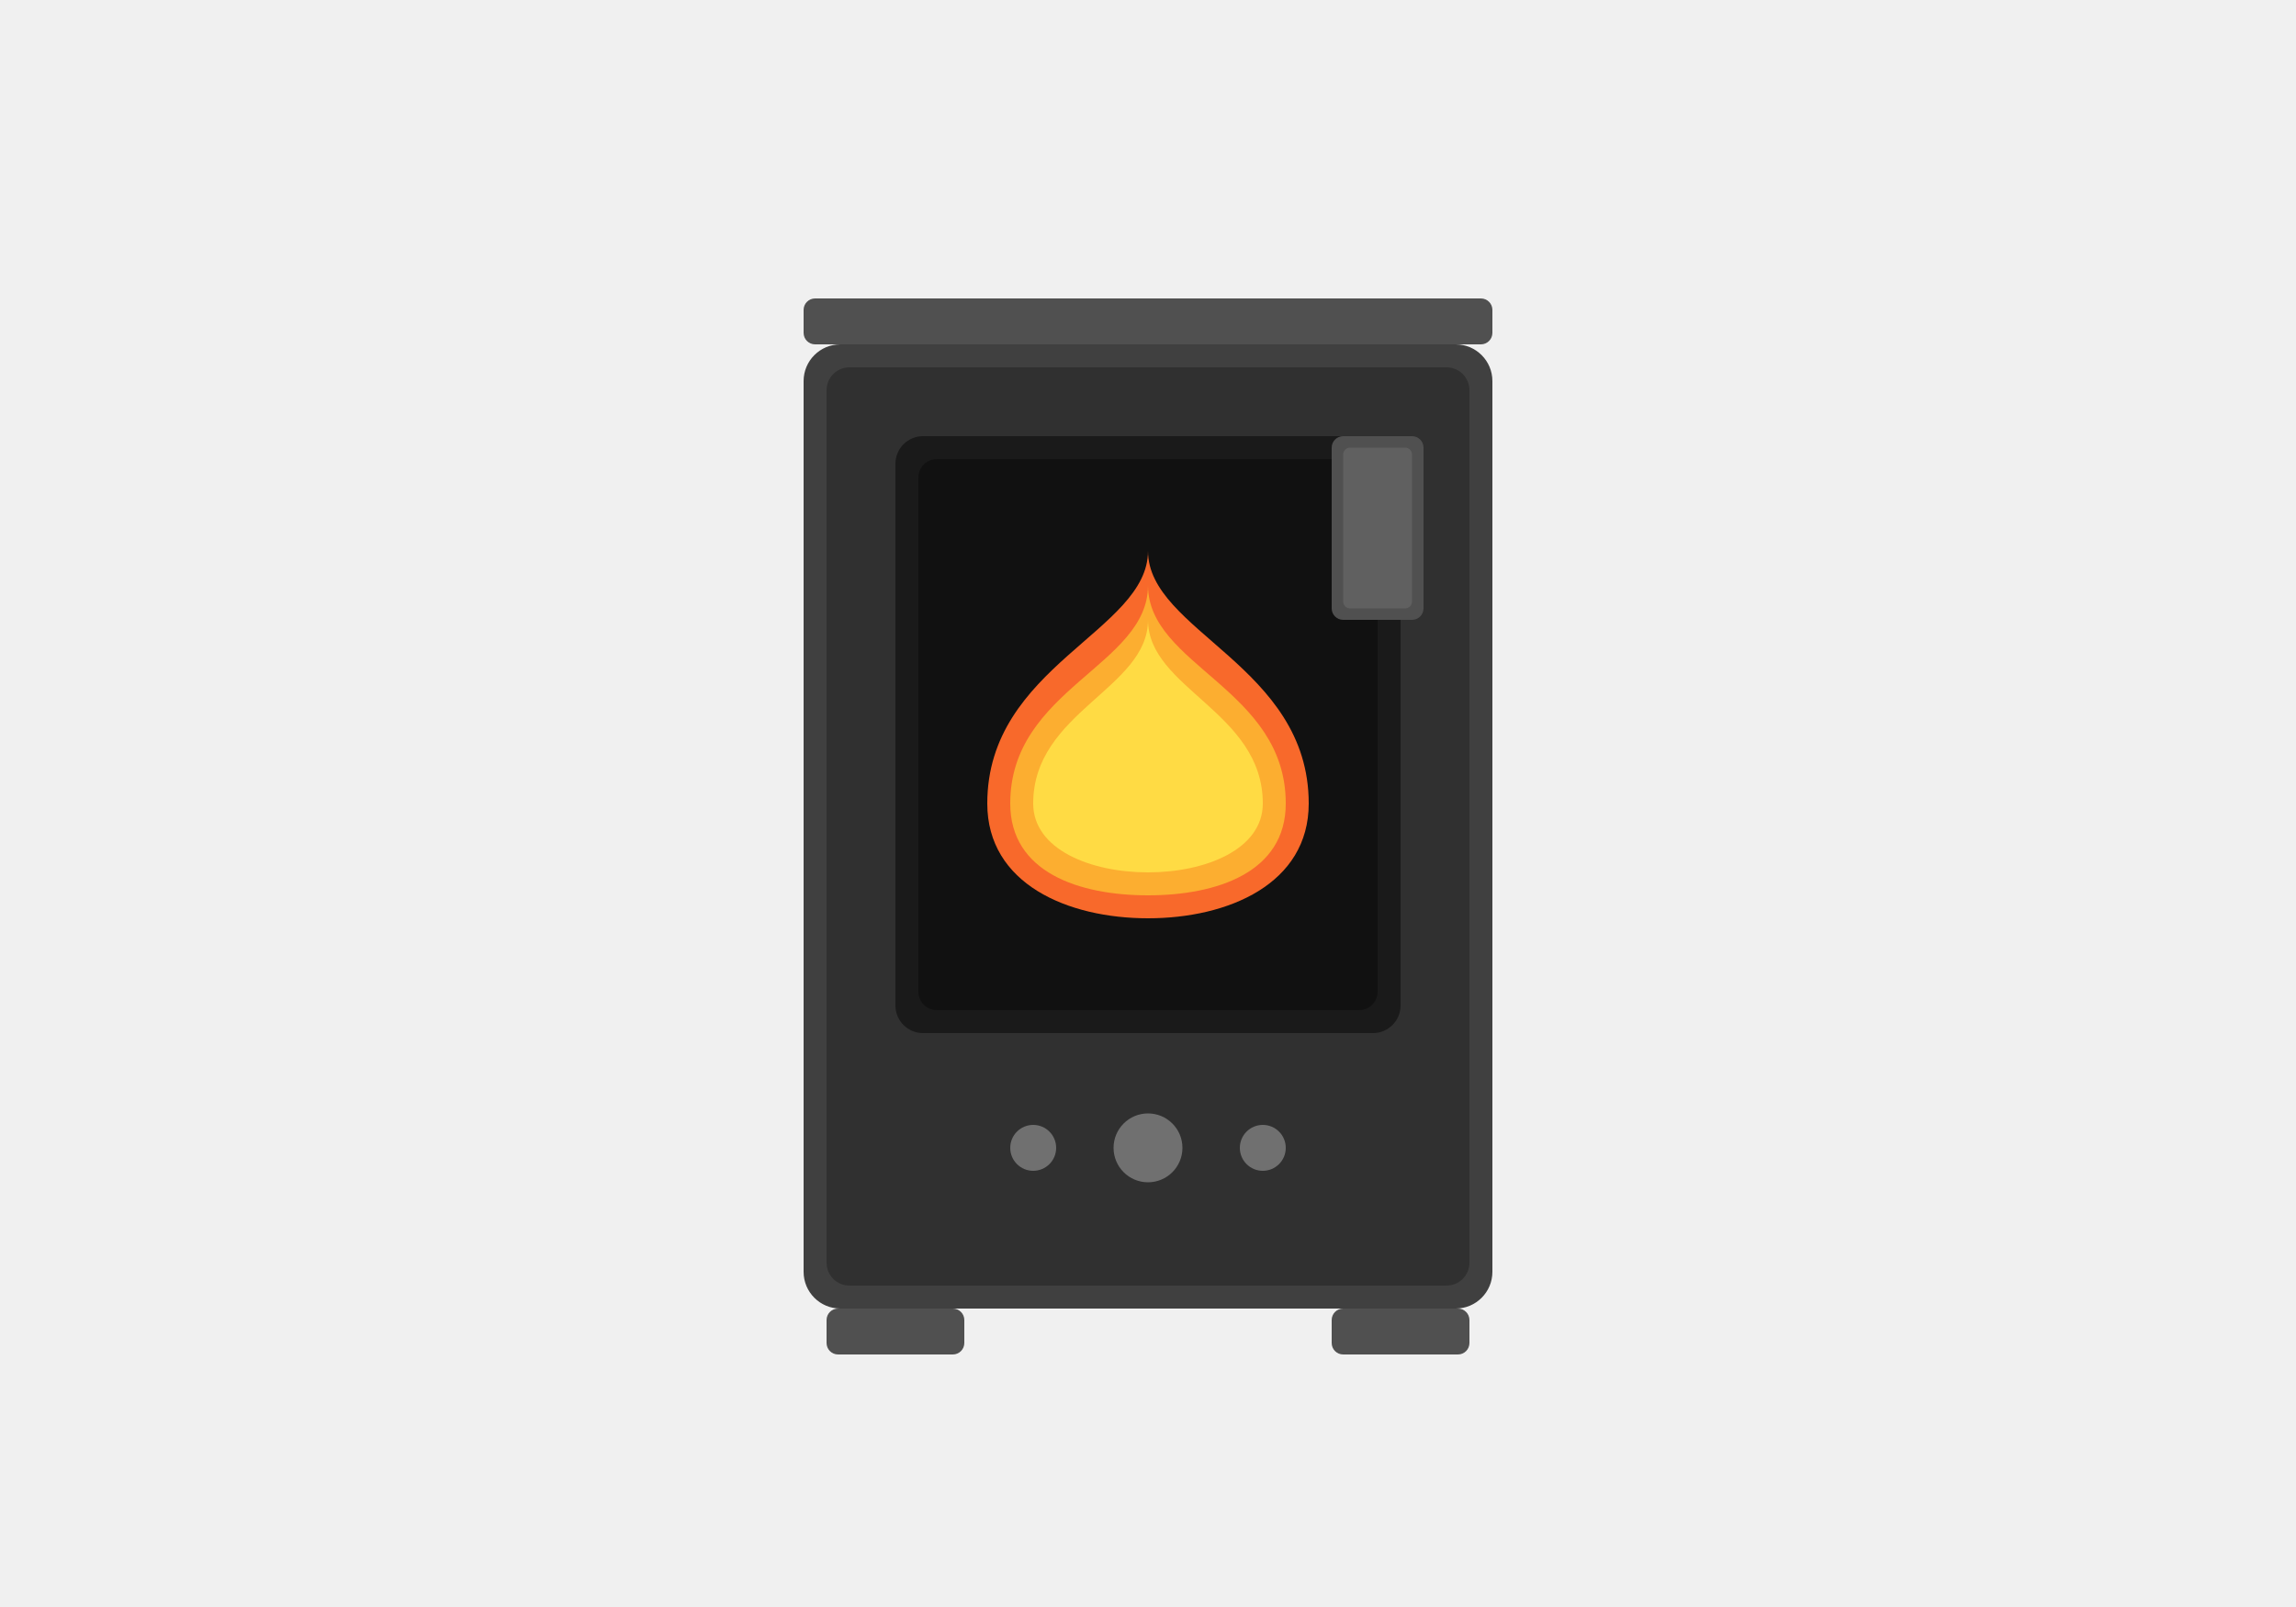
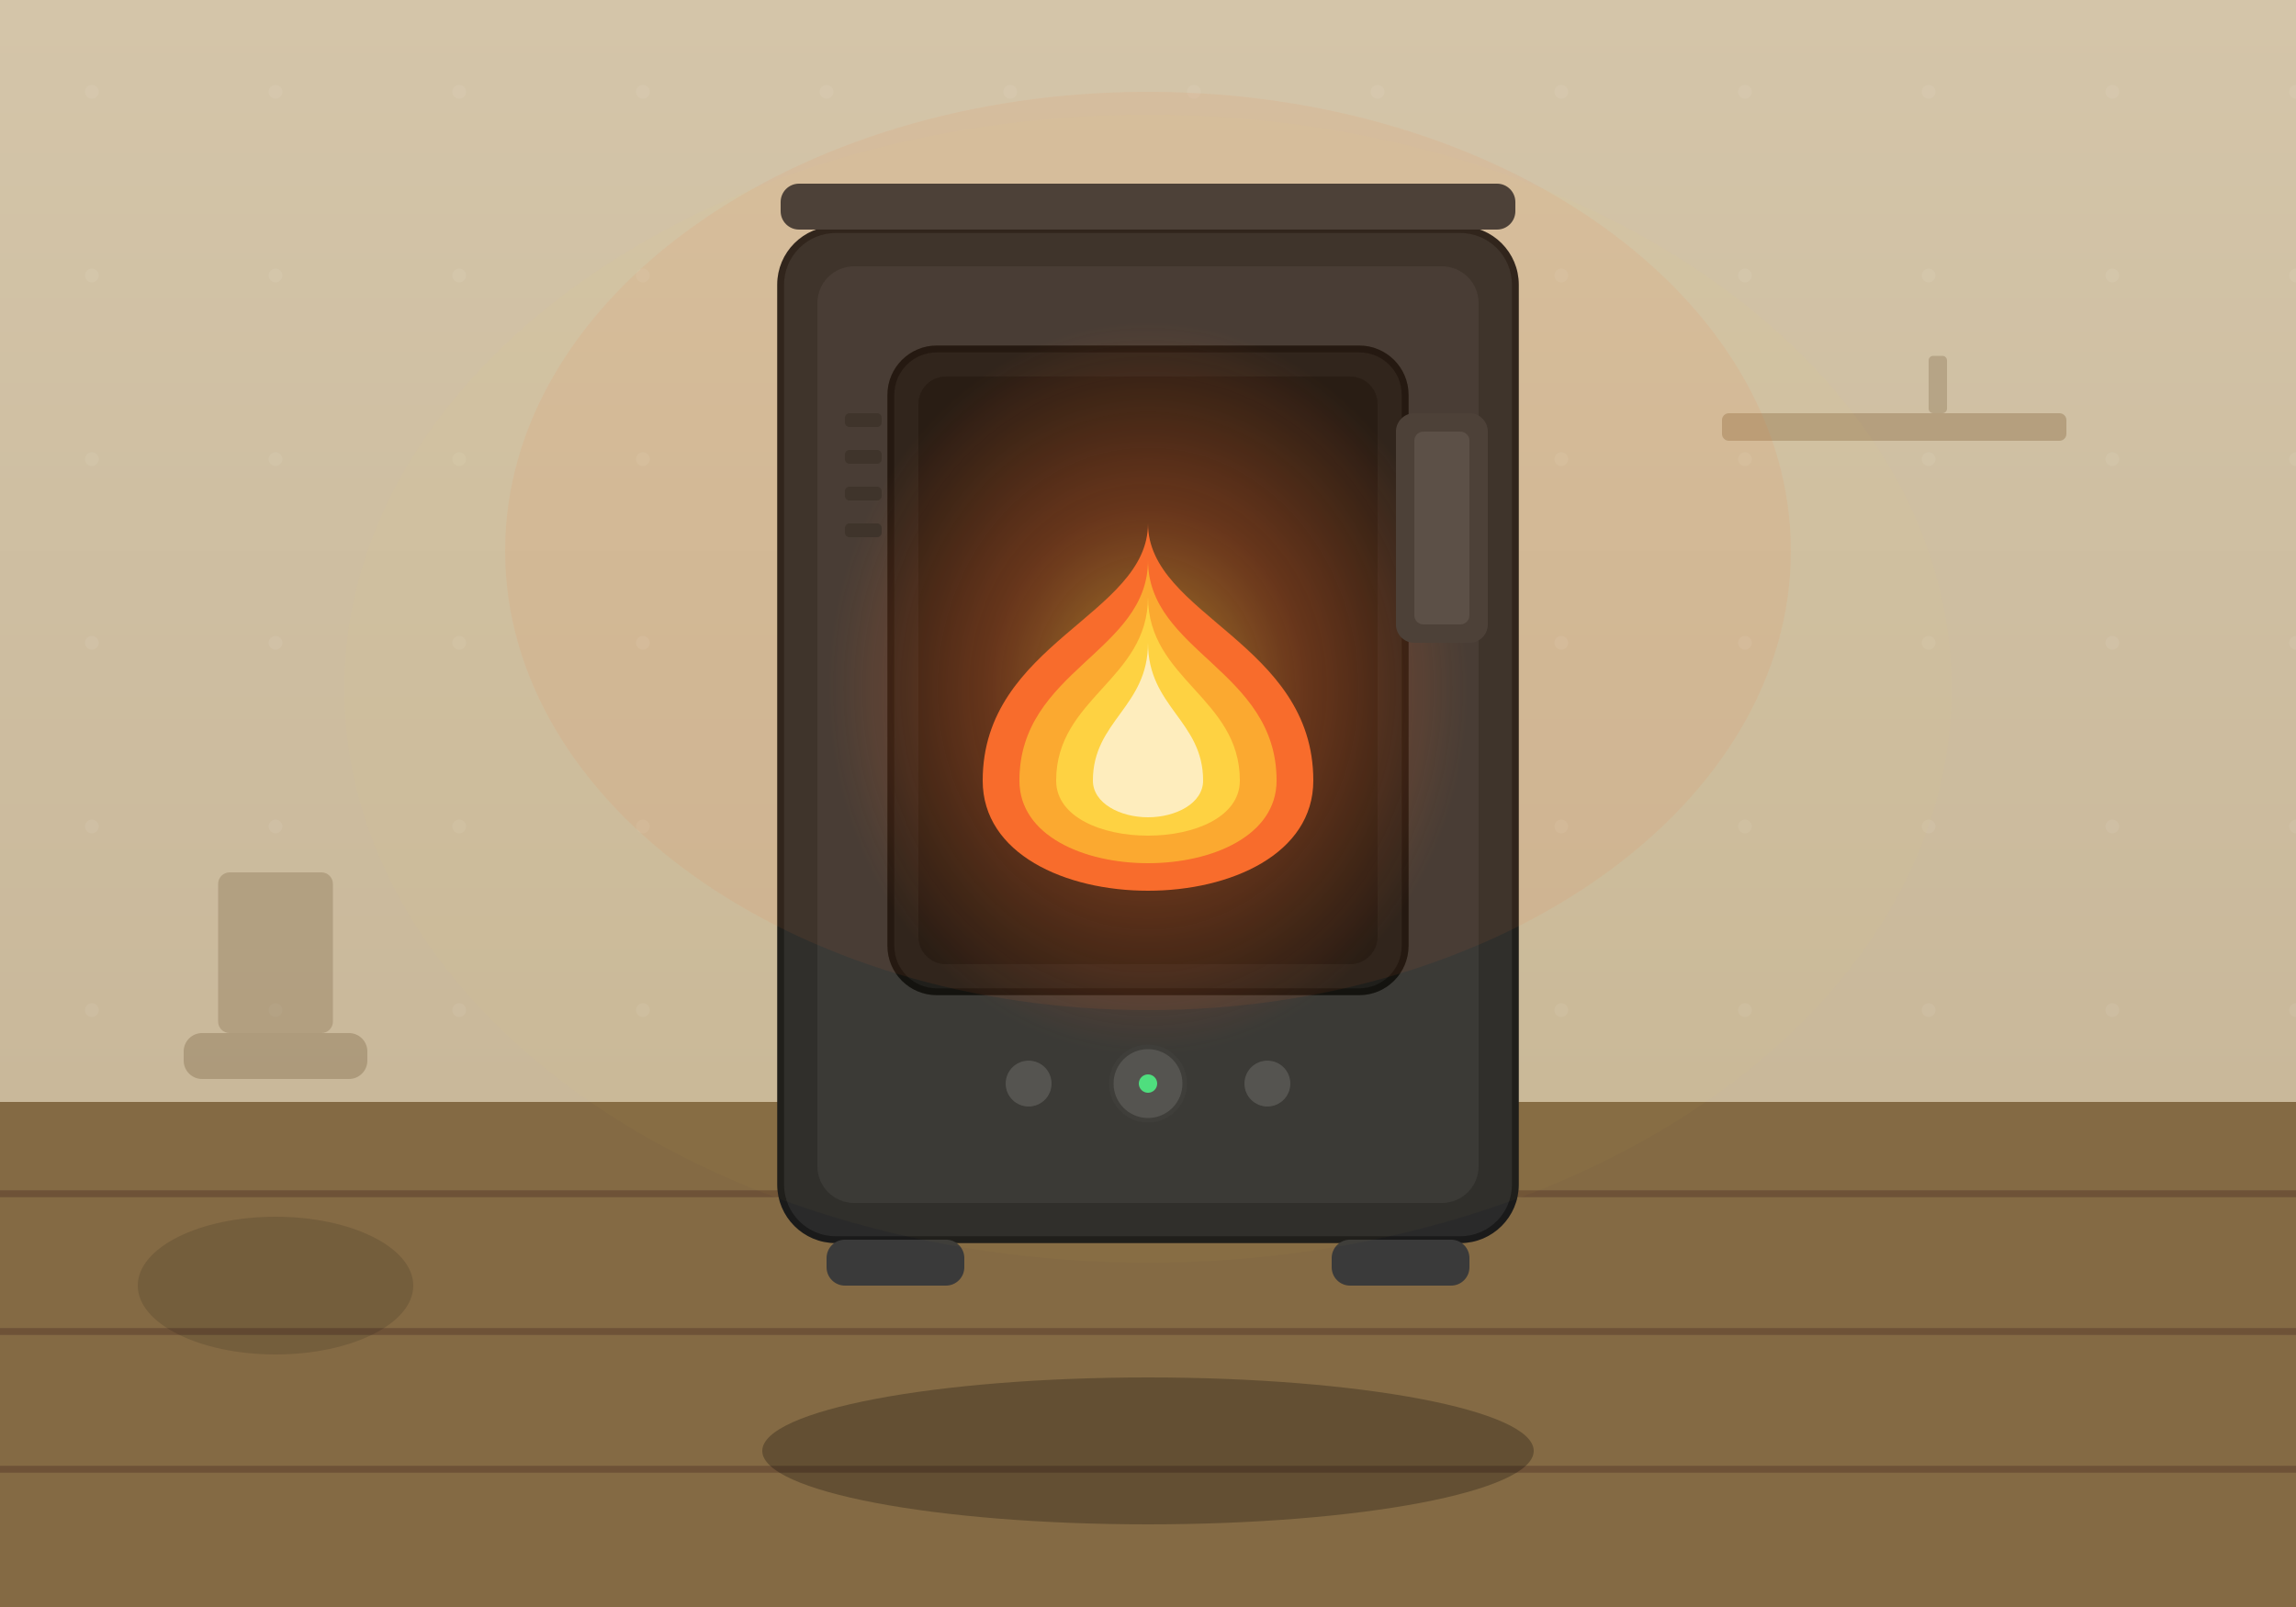
<svg xmlns="http://www.w3.org/2000/svg" width="1000" height="700" viewBox="0 0 1000 700" fill="none">
-   <rect x="350" y="150" width="300" height="420" rx="16" fill="#404040" />
-   <rect x="360" y="160" width="280" height="400" rx="10" fill="#303030" />
-   <rect x="390" y="190" width="220" height="260" rx="12" fill="#1a1a1a" />
-   <rect x="400" y="200" width="200" height="240" rx="8" fill="#111111" />
-   <path d="M430 350C430 290 500 275 500 240C500 275 570 290 570 350C570 385 535 400 500 400C465 400 430 385 430 350Z" fill="#f8692b" />
-   <path d="M440 350C440 300 500 290 500 255C500 290 560 300 560 350C560 380 530 390 500 390C470 390 440 380 440 350Z" fill="#fcae30" />
-   <path d="M450 350C450 310 500 300 500 270C500 300 550 310 550 350C550 370 525 380 500 380C475 380 450 370 450 350Z" fill="#ffdb44" />
-   <rect x="350" y="130" width="300" height="20" rx="5" fill="#505050" />
-   <rect x="360" y="570" width="60" height="20" rx="5" fill="#505050" />
-   <rect x="580" y="570" width="60" height="20" rx="5" fill="#505050" />
-   <circle cx="500" cy="500" r="15" fill="#707070" />
-   <circle cx="450" cy="500" r="10" fill="#707070" />
-   <circle cx="550" cy="500" r="10" fill="#707070" />
-   <rect x="580" y="190" width="40" height="80" rx="5" fill="#505050" />
-   <rect x="585" y="195" width="30" height="70" rx="3" fill="#606060" />
+   <rect width="1000" height="700" fill="#e8dcc8" />
+   <defs>
+     <linearGradient id="wallGradient" x1="0%" y1="0%" x2="0%" y2="100%">
+       <stop offset="0%" style="stop-color:#d4c5a9;stop-opacity:1" />
+       <stop offset="100%" style="stop-color:#c9b89a;stop-opacity:1" />
+     </linearGradient>
+     <radialGradient id="fireGlow" cx="50%" cy="50%">
+       <stop offset="0%" style="stop-color:#ffdb44;stop-opacity:0.6" />
+       <stop offset="50%" style="stop-color:#f8692b;stop-opacity:0.3" />
+       <stop offset="100%" style="stop-color:#f8692b;stop-opacity:0" />
+     </radialGradient>
+     <pattern id="wallTexture" patternUnits="userSpaceOnUse" width="80" height="80">
+       <rect width="80" height="80" fill="none" />
+       <circle cx="40" cy="40" r="3" fill="#ffffff" opacity="0.2" />
+     </pattern>
+   </defs>
+   <rect x="0" y="0" width="1000" height="480" fill="url(#wallGradient)" />
+   <rect x="0" y="0" width="1000" height="480" fill="url(#wallTexture)" opacity="0.3" />
+   <rect x="0" y="480" width="1000" height="220" fill="#8b6f47" />
+   <line x1="0" y1="520" x2="1000" y2="520" stroke="#73563a" stroke-width="3" />
+   <line x1="0" y1="580" x2="1000" y2="580" stroke="#73563a" stroke-width="3" />
+   <line x1="0" y1="640" x2="1000" y2="640" stroke="#73563a" stroke-width="3" />
+   <rect x="0" y="480" width="1000" height="220" fill="#000000" opacity="0.05" />
+   <rect x="80" y="450" width="80" height="20" rx="8" fill="#6b5433" opacity="0.3" />
+   <rect x="95" y="380" width="50" height="70" rx="5" fill="#7a6041" opacity="0.3" />
+   <ellipse cx="120" cy="560" rx="60" ry="30" fill="#000000" opacity="0.12" />
+   <rect x="750" y="180" width="150" height="12" rx="3" fill="#8b6f47" opacity="0.4" />
+   <ellipse cx="800" cy="165" r="10" fill="#7a6041" opacity="0.3" />
+   <rect x="840" y="155" width="8" height="25" rx="2" fill="#7a6041" opacity="0.3" />
+   <ellipse cx="500" cy="632" rx="168" ry="32" fill="#000000" opacity="0.25" />
+   <rect x="340" y="100" width="320" height="440" rx="24" fill="#2a2a2a" stroke="#1a1a1a" stroke-width="3" />
+   <rect x="356" y="116" width="288" height="408" rx="16" fill="#353535" />
+   <rect x="388" y="152" width="224" height="280" rx="20" fill="#1a1a1a" stroke="#0d0d0d" stroke-width="3" />
+   <rect x="400" y="164" width="200" height="256" rx="12" fill="#111111" />
+   <ellipse cx="500" cy="300" rx="140" ry="160" fill="url(#fireGlow)" />
+   <path d="M428 340C428 280 500 268 500 228C500 268 572 280 572 340C572 372 536 388 500 388C464 388 428 372 428 340Z" fill="#f8692b" />
+   <path d="M444 340C444 292 500 284 500 244C500 284 556 292 556 340C556 364 528 376 500 376C472 376 444 364 444 340Z" fill="#fcae30" />
+   <path d="M460 340C460 304 500 296 500 260C500 296 540 304 540 340C540 356 520 364 500 364C480 364 460 356 460 340Z" fill="#ffdb44" />
+   <path d="M476 340C476 314 500 308 500 280C500 308 524 314 524 340C524 350 512 356 500 356C488 356 476 350 476 340Z" fill="#fffacd" />
+   <rect x="340" y="80" width="320" height="20" rx="8" fill="#3a3a3a" />
+   <rect x="360" y="540" width="60" height="20" rx="8" fill="#3a3a3a" />
+   <rect x="580" y="540" width="60" height="20" rx="8" fill="#3a3a3a" />
+   <circle cx="500" cy="472" r="16" fill="#505050" stroke="#3a3a3a" stroke-width="2" />
+   <circle cx="448" cy="472" r="10" fill="#505050" />
+   <circle cx="552" cy="472" r="10" fill="#505050" />
+   <circle cx="500" cy="472" r="4" fill="#4ade80" />
+   <rect x="608" y="180" width="40" height="100" rx="8" fill="#3a3a3a" />
+   <rect x="616" y="188" width="24" height="84" rx="4" fill="#4a4a4a" />
+   <rect x="368" y="180" width="16" height="6" rx="2" fill="#2a2a2a" />
+   <rect x="368" y="196" width="16" height="6" rx="2" fill="#2a2a2a" />
+   <rect x="368" y="212" width="16" height="6" rx="2" fill="#2a2a2a" />
+   <rect x="368" y="228" width="16" height="6" rx="2" fill="#2a2a2a" />
+   <ellipse cx="500" cy="240" rx="280" ry="200" fill="#f8692b" opacity="0.08" />
+   <ellipse cx="500" cy="300" rx="350" ry="250" fill="#ffdb44" opacity="0.03" />
</svg>
